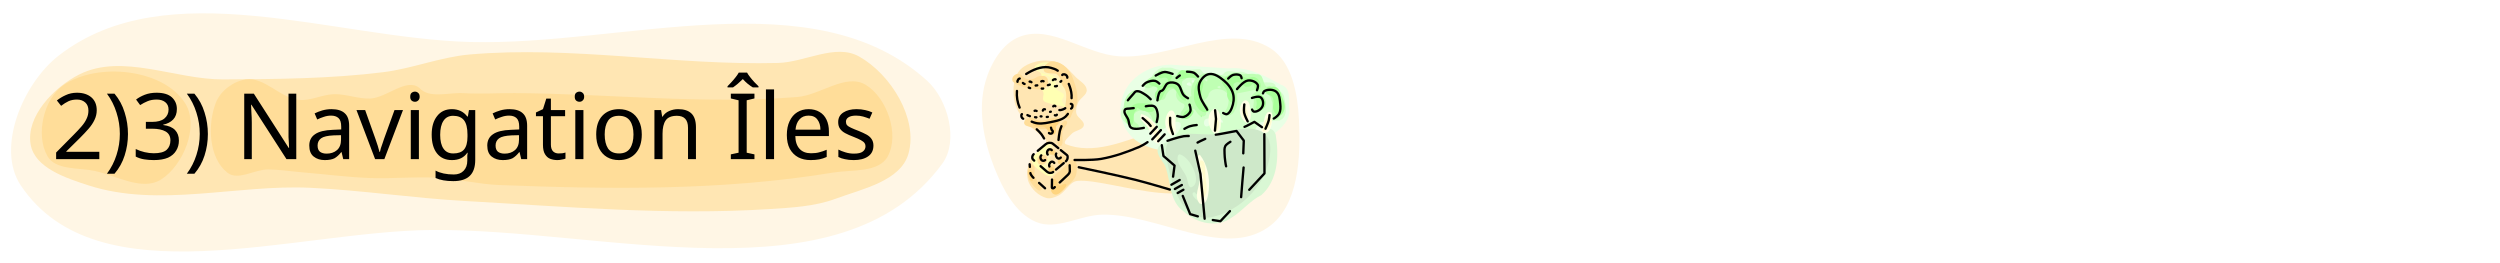
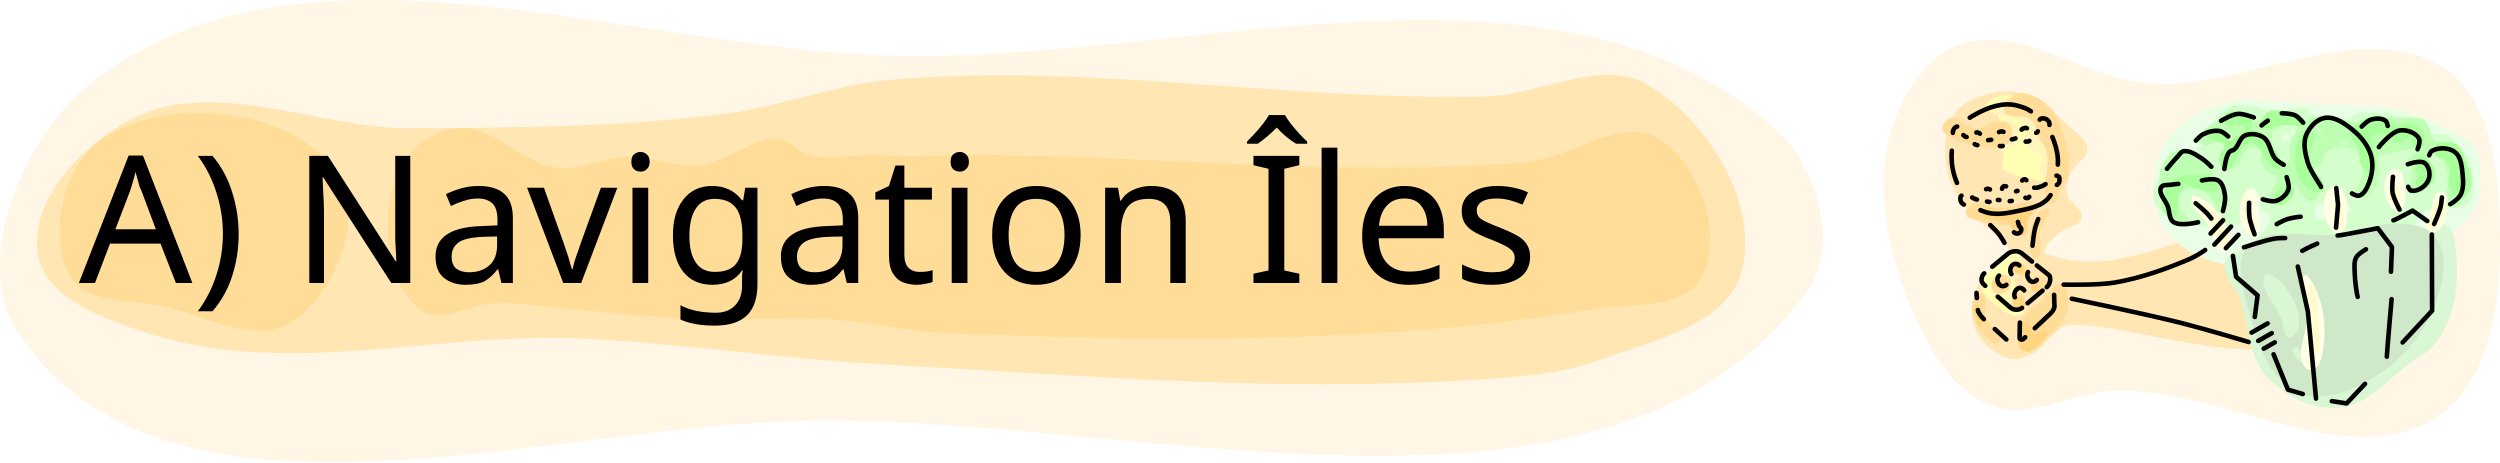
- <svg xmlns="http://www.w3.org/2000/svg" width="800" height="83.976" viewBox="0 0 211.667 22.219" version="1.1" id="svg1">
+ <svg xmlns="http://www.w3.org/2000/svg" width="412.293" height="76.214" viewBox="0 0 109.086 20.165" version="1.1" id="svg1">
  <defs id="defs1">
    <defs id="defs70" transform="translate(-84.983, 111.714)">
      </defs>
    <style transform="translate(-130.185, 41.1648)" id="style111">
polygon {
shape-rendering:crispEdges;
stroke-width:0.099;
}
.s0 {
stroke:#000000;
stroke-width:0.08;
stroke-linecap:round;
stroke-linejoin:round;
fill:none;
}
.s1 {
stroke:#000000;
stroke-width:0.08;
stroke-linecap:round;
stroke-linejoin:round;
fill:none;
}
.s2 {
stroke:#19b219;
stroke-width:0.08;
stroke-linecap:round;
stroke-linejoin:round;
fill:none;
}
.s3 {
stroke:#7f4c00;
stroke-width:0.08;
stroke-linecap:round;
stroke-linejoin:round;
fill:none;
}
.s4 {
stroke:#00cc00;
stroke-width:0.08;
stroke-linecap:round;
stroke-linejoin:round;
fill:none;
}
.s5 {
stroke:#000000;
stroke-width:0.054;
stroke-linecap:round;
stroke-linejoin:round;
fill:none;
}
.s6 {
stroke:#ff19ff;
stroke-width:0.054;
stroke-linecap:round;
stroke-linejoin:round;
fill:none;
}
.s7 {
stroke:#ff0000;
stroke-width:0.08;
stroke-linecap:round;
stroke-linejoin:round;
fill:none;
}
.s8 {
stroke:#ffff00;
stroke-width:0.08;
stroke-linecap:round;
stroke-linejoin:round;
fill:none;
}
.s9 {
stroke:#001919;
stroke-width:0.054;
stroke-linecap:round;
stroke-linejoin:round;
fill:none;
}
.sa {
stroke:#006666;
stroke-width:0.054;
stroke-linecap:round;
stroke-linejoin:round;
fill:none;
}
.sb {
stroke:#00ffff;
stroke-width:0.161;
stroke-linecap:round;
stroke-linejoin:round;
fill:none;
}
.sc {
stroke:#ff0000;
stroke-width:0.429;
stroke-linecap:round;
stroke-linejoin:round;
fill:none;
}
.sd {
stroke:#191919;
stroke-width:0.054;
stroke-linecap:round;
stroke-linejoin:round;
fill:none;
}
.se {
stroke:#000000;
stroke-width:0.054;
stroke-linecap:round;
stroke-linejoin:round;
stroke-dasharray:0.804,0.804;
fill:none;
}
.sf {
stroke:#000000;
stroke-width:0.161;
stroke-linecap:round;
stroke-linejoin:round;
fill:none;
}
.s100 {
stroke:#ff0000;
stroke-width:0.5;
stroke-linecap:round;
stroke-linejoin:round;
fill:none;
}
</style>
  </defs>
-   <g id="layer1" transform="translate(-23.61206,-126.7582)">
+   <g id="layer1" transform="translate(-24.54718,-127.8855)">
    <g id="g4">
      <g id="g1" transform="translate(-76.71522,-0.6621229)">
        <path id="path1" style="fill:#fff6e5;fill-opacity:1;stroke:none;stroke-width:0.2;stroke-linecap:round;stroke-linejoin:round" d="m 178.833,134.265 c -9.574,-8.692 -25.728,-2.952 -38.655,-3.288 -11.628,-0.303 -25.683,-5.98 -34.877,1.146 -3.017,2.338 -5.339,7.814 -3.22,10.989 6.463,9.681 23.076,3.902 34.716,3.781 14.56,-0.151 34.739,6.136 43.319,-5.629 1.397,-1.916 0.473,-5.404 -1.283,-6.998 z" />
        <path id="path8" style="fill:#ffe6b3;fill-opacity:1;stroke:none;stroke-width:0.2;stroke-linecap:round;stroke-linejoin:round" d="m 177.248,140.417 c 0.826,-2.959 -1.503,-6.713 -4.185,-8.213 -2.005,-1.122 -4.574,0.488 -6.871,0.547 -8.703,0.226 -17.436,-1.477 -26.109,-0.717 -2.475,0.217 -4.836,1.191 -7.301,1.497 -4.485,0.558 -9.025,0.589 -13.545,0.613 -4.068,0.022 -8.56,-2.246 -12.196,-0.421 -2.154,1.081 -4.539,3.568 -4.119,5.941 0.349,1.968 2.999,2.839 4.9,3.453 5.968,1.927 12.549,-0.097 18.813,0.205 4.35,0.21 8.669,0.87 13.017,1.114 8.592,0.482 17.22,1.235 25.809,0.687 1.887,-0.121 3.832,-0.215 5.606,-0.872 2.274,-0.842 5.53,-1.498 6.181,-3.833 z" />
        <path id="path141" style="opacity:1;fill:#ffdd99;fill-opacity:1;stroke-width:1;stroke-linecap:round;stroke-linejoin:round" d="m 135.837,134.866 c -1.104,-0.891 -2.744,0.83 -4.161,0.895 -1.024,0.047 -2.029,-0.389 -3.054,-0.368 -1.011,0.02 -1.989,0.589 -2.995,0.484 -1.596,-0.166 -2.905,-1.962 -4.493,-1.731 -1.053,0.154 -2.136,0.961 -2.526,1.95 -0.737,1.868 -0.609,4.708 0.972,5.946 0.902,0.707 2.28,-0.275 3.426,-0.273 0.937,0.001 1.867,0.153 2.801,0.231 1.936,0.162 3.865,0.415 5.806,0.493 1.891,0.076 3.787,-0.13 5.676,-0.025 1.772,0.099 3.516,0.547 5.289,0.618 9.423,0.372 18.968,0.486 28.272,-1.052 1.597,-0.264 3.891,0.038 4.652,-1.391 0.991,-1.86 -0.074,-4.942 -1.873,-6.038 -1.675,-1.02 -3.838,0.869 -5.792,1.027 -7.949,0.644 -15.948,-0.28 -23.923,-0.33 -1.452,-0.009 -2.906,0.09 -4.355,0.005 -1.247,-0.073 -2.892,0.493 -3.722,-0.441 -3e-5,-3e-5 4e-5,-1.1e-4 0,-1.4e-4 z m -30.126,-0.241 c -1.698,1.158 -2.393,4.23 -1.369,6.012 0.698,1.215 2.643,0.959 4.012,1.258 1.845,0.404 4.027,1.734 5.619,0.718 1.895,-1.21 3.23,-4.52 2.042,-6.429 -1.835,-2.95 -7.434,-3.516 -10.304,-1.559 z" />
      </g>
      <text xml:space="preserve" style="font-size:7.761px;line-height:1.25;font-family:Tibet;-inkscape-font-specification:Tibet;text-align:justify;letter-spacing:0px;word-spacing:0px;stroke-width:0.265" x="27.987" y="140.235" id="text2">
-         <tspan id="tspan1" style="font-size:7.761px;stroke-width:0.265" x="27.987" y="140.235">2)3) Navigation Îles</tspan>
+         <tspan id="tspan1" style="font-size:7.761px;stroke-width:0.265" x="27.987" y="140.235">A) Navigation Îles</tspan>
      </text>
    </g>
    <g id="g35" transform="translate(5.481396,0.6592072)">
      <path style="fill:#fff6e5;fill-opacity:1;stroke:none;stroke-width:0.2;stroke-linecap:round;stroke-linejoin:round;stroke-dasharray:none" d="m 125.512,145.334 c -3.852,2.686 -9.353,-1.14 -14.049,-1.061 -1.886,0.032 -3.89,1.355 -5.625,0.615 -1.762,-0.75 -2.794,-2.773 -3.506,-4.551 -0.91,-2.272 -1.435,-4.946 -0.773,-7.303 0.435,-1.551 1.428,-3.271 2.936,-3.839 2.648,-0.997 5.501,1.458 8.323,1.665 4.294,0.315 9.276,-2.985 12.899,-0.66 1.816,1.166 2.283,3.861 2.392,6.016 0.159,3.156 -0.005,7.31 -2.597,9.117 z" id="path2" />
      <path style="fill:#ffe6b3;fill-opacity:1;stroke:none;stroke-width:0.1;stroke-linecap:round;stroke-linejoin:round" d="m 107.714,142.67 c 0.628,-0.283 0.955,-1.19 1.64,-1.255 2.809,-0.268 12.106,3.666 10.754,-2.104 -1.352,-5.77 -7.067,0.866 -11.755,-1.008 -0.266,-0.214 0.289,-0.632 0.522,-0.882 0.281,-0.301 0.933,-0.298 1.017,-0.701 0.082,-0.392 -0.554,-0.63 -0.633,-1.023 -0.059,-0.296 0.032,-0.613 0.144,-0.893 0.162,-0.407 0.762,-0.651 0.738,-1.088 -0.026,-0.475 -0.589,-0.75 -0.925,-1.086 -0.419,-0.42 -0.807,-0.924 -1.353,-1.158 -0.572,-0.245 -1.248,-0.316 -1.857,-0.191 -0.62,0.127 -1.306,0.397 -1.658,0.922 -0.477,0.712 -0.474,1.713 -0.304,2.553 0.128,0.634 0.554,1.184 0.96,1.688 0.329,0.408 0.792,0.687 1.169,1.051 0.185,0.179 0.526,0.298 0.535,0.555 0.024,0.683 -1.051,0.943 -1.315,1.573 -0.241,0.576 -0.407,1.282 -0.182,1.864 0.246,0.637 0.86,1.193 1.519,1.376 0.323,0.09 0.681,-0.056 0.986,-0.194 z" id="path13582-5-6" />
      <path id="path1042-3-1" style="fill:#ffffb3;fill-opacity:1;stroke-width:0.1;stroke-linecap:round;stroke-linejoin:round" d="m 106.843,131.39 c 0.128,0.018 0.252,0.055 0.363,0.113 0.698,0.364 1.284,1.069 1.498,1.828 0.17,0.603 0.242,1.481 -0.255,1.861 -0.182,-0.034 -0.36,-0.089 -0.54,-0.132 -0.335,-0.08 -0.683,-0.113 -1.006,-0.232 -0.149,-0.055 -0.34,-0.083 -0.423,-0.219 -0.116,-0.189 0.047,-0.449 -0.004,-0.665 -0.038,-0.164 -0.185,-0.29 -0.222,-0.454 -0.085,-0.38 0.18,-0.816 0.015,-1.169 -0.1,-0.215 -0.555,-0.214 -0.552,-0.451 0.003,-0.239 0.339,-0.37 0.568,-0.438 0.175,-0.052 0.371,-0.067 0.558,-0.041 z" />
      <path id="path2309-5-8" style="fill:#fff4bd;fill-opacity:1;stroke-width:0.1;stroke-linecap:round;stroke-linejoin:round" d="m 106.716,131.506 c 0.309,0.06 0.589,0.219 0.849,0.389 0.618,0.426 1.122,1.062 1.277,1.807 0.07,0.385 0.085,0.816 -0.123,1.163 -0.081,0.113 -0.222,0.295 -0.377,0.199 -0.175,-0.112 -0.32,-0.32 -0.288,-0.534 0.063,-0.149 0.268,-0.314 0.108,-0.476 -0.179,-0.204 -0.526,-0.215 -0.635,-0.487 -0.122,-0.307 0.047,-0.662 -0.123,-0.956 -0.128,-0.202 -0.393,-0.173 -0.599,-0.204 -0.148,-0.031 -0.294,-0.073 -0.443,-0.107 -0.193,-0.034 -0.289,-0.238 -0.26,-0.418 0.011,-0.198 0.177,-0.359 0.373,-0.375 0.08,-0.012 0.161,-0.011 0.241,6.1e-4 z m -0.147,0.934 c 0.194,0.042 0.44,0.084 0.518,0.296 0.094,0.248 0.047,0.542 -0.096,0.761 -0.106,0.177 -0.37,0.217 -0.52,0.074 -0.23,-0.268 -0.227,-0.674 -0.096,-0.986 0.042,-0.069 0.115,-0.13 0.194,-0.145 z" />
      <path style="fill:#ffffb3;fill-opacity:1;stroke-width:0.1;stroke-linecap:round;stroke-linejoin:round" d="m 107.157,141.008 c 0.111,-0.022 0.201,-0.143 0.227,-0.254 0.051,-0.222 -0.114,-0.442 -0.186,-0.659 -0.067,-0.203 -0.217,-0.385 -0.229,-0.598 -0.019,-0.345 0.35,-0.67 0.259,-1.003 -0.027,-0.098 -0.114,-0.206 -0.215,-0.215 -0.46,-0.04 -0.773,0.507 -1.134,0.796 -0.137,0.11 -0.33,0.19 -0.39,0.355 -0.055,0.152 -0.005,0.335 0.065,0.481 0.121,0.253 0.352,0.446 0.579,0.61 0.306,0.222 0.653,0.561 1.023,0.486 z" id="path10275-6-7" />
      <path style="fill:#fff4bd;fill-opacity:1;stroke-width:0.1;stroke-linecap:round;stroke-linejoin:round" d="m 107.183,140.828 c 0.13,-0.028 0.299,-0.095 0.33,-0.224 0.051,-0.212 -0.13,-0.458 -0.316,-0.571 -0.091,-0.055 -0.228,0.048 -0.32,-0.007 -0.058,-0.034 -0.093,-0.108 -0.101,-0.175 -0.014,-0.121 0.041,-0.247 0.106,-0.35 0.084,-0.134 0.263,-0.189 0.351,-0.321 0.09,-0.137 0.211,-0.307 0.161,-0.463 -0.037,-0.116 -0.177,-0.212 -0.299,-0.212 -0.184,2.1e-4 -0.368,0.155 -0.448,0.32 -0.05,0.104 0.079,0.248 0.017,0.345 -0.082,0.13 -0.32,0.063 -0.427,0.174 -0.154,0.161 -0.331,0.434 -0.225,0.631 0.094,0.175 0.423,0.021 0.579,0.144 0.101,0.08 0.113,0.232 0.179,0.342 0.069,0.116 0.115,0.261 0.229,0.334 0.053,0.034 0.124,0.046 0.185,0.033 z" id="path10570-2-9" />
      <path id="path14463-9-2" style="fill:#ffdd99;fill-opacity:1;stroke:none;stroke-width:0.1;stroke-linecap:round;stroke-linejoin:round" d="m 107.426,131.304 c 0.751,0.126 1.32,0.752 1.552,1.453 0.257,0.715 0.539,1.519 0.275,2.271 -0.177,0.323 -0.358,0.642 -0.47,0.995 -0.386,0.434 -0.546,-0.414 -0.488,-0.705 0.059,-0.557 0.271,-1.387 -0.116,-1.846 -0.327,-0.388 -0.159,-0.869 -0.629,-1.12 -0.358,-0.088 -1.237,0.09 -1.02,-0.549 0.157,-0.327 0.527,-0.563 0.896,-0.5 z m -0.946,1.224 c 0.497,0.052 0.5,0.801 0.115,1.016 -0.374,0.222 -0.835,0.084 -1.243,0.051 -0.513,-0.094 -1.055,-0.233 -1.46,-0.576 -0.237,-0.414 0.342,-0.879 0.708,-0.562 0.277,0.385 0.844,0.488 1.235,0.213 0.179,-0.138 0.428,-0.151 0.645,-0.142 z m 1.315,3.529 c 0.469,0.171 -0.12,0.704 -0.406,0.779 -0.774,0.363 -1.654,0.172 -2.417,-0.111 -0.476,-0.402 0.428,-0.833 0.781,-0.553 0.429,0.228 0.908,0.12 1.336,-0.045 0.228,-0.065 0.471,-0.074 0.706,-0.072 z m -0.693,2.577 c 0.428,-5.1e-4 0.772,0.782 0.117,0.582 -0.422,0.083 -0.536,-0.567 -0.117,-0.582 z m 0.983,0.62 c 0.515,0.054 0.356,0.878 -0.144,0.786 -0.396,-0.095 -0.317,-0.88 0.144,-0.786 z m -1.62,-0.038 c 0.572,0.037 0.355,0.773 -0.096,0.825 -0.521,0.1 -0.558,-0.789 -0.053,-0.821 l 0.064,-0.008 0.084,0.005 z m 2.583,0.401 c 0.336,0.206 0.262,0.733 0.233,1.08 -0.054,0.52 -0.464,0.873 -0.846,1.175 -0.278,0.31 -1.03,0.927 -1.233,0.242 -0.171,-0.5 0.011,-1.079 0.448,-1.382 0.43,-0.276 0.75,-0.668 1.1,-1.03 0.084,-0.063 0.192,-0.104 0.298,-0.086 z m -1.906,0.433 c 0.475,0.049 0.395,0.852 -0.102,0.712 -0.321,-0.099 -0.271,-0.748 0.102,-0.712 z m -1.695,-0.058 c 0.611,0.223 -0.019,0.957 0.439,1.316 0.086,0.267 0.798,0.862 0.223,0.93 -0.371,-0.185 -0.627,-0.556 -0.832,-0.906 -0.169,-0.371 -0.215,-0.832 -0.05,-1.21 0.046,-0.073 0.128,-0.139 0.219,-0.129 z" />
      <path style="fill:#ffdd99;fill-opacity:1;stroke:none;stroke-width:0.1;stroke-linecap:round;stroke-linejoin:round" d="m 107.852,138.48 c 0.443,-0.029 0.128,-0.881 0.251,-1.307 0.082,-0.282 0.555,-0.643 0.321,-0.82 -0.195,-0.148 -0.457,0.235 -0.585,0.443 -0.189,0.308 -0.219,0.705 -0.193,1.065 0.015,0.217 -0.01,0.633 0.206,0.619 z" id="path13710-1-0" />
      <path id="path15154-2-2" style="fill:#ffd580;fill-opacity:1;stroke:none;stroke-width:0.1;stroke-linecap:round;stroke-linejoin:round" d="m 107.498,136.224 c 0.317,0.018 0.313,0.393 0.058,0.513 -0.049,0.196 0.017,0.417 -0.06,0.617 -0.076,0.255 -0.378,0.119 -0.504,-0.017 -0.208,-0.123 -0.224,-0.449 -0.488,-0.497 -0.272,-0.074 -0.591,0.076 -0.834,-0.103 -0.253,-0.237 0.103,-0.558 0.365,-0.399 0.248,0.085 0.519,0.21 0.779,0.088 0.225,-0.076 0.438,-0.225 0.685,-0.203 z m -0.373,2.483 c 0.253,-0.018 0.452,0.489 0.112,0.465 -0.268,-0.045 -0.388,-0.3 -0.112,-0.465 z m 0.779,0.839 c 0.188,0.057 0.252,0.522 -0.026,0.41 -0.287,0.099 -0.218,-0.459 0.026,-0.41 z m -1.623,-0.09 c 0.389,0.09 -0.225,0.579 -0.177,0.154 0.018,-0.08 0.084,-0.17 0.177,-0.154 z m 0.871,0.77 c 0.282,0.009 0.377,0.539 0.045,0.528 -0.335,0.029 -0.389,-0.526 -0.045,-0.528 z m -1.83,0.284 c 0.367,0.08 0.087,0.51 0.247,0.746 0.081,0.286 -0.27,0.156 -0.251,-0.052 -0.02,-0.223 -0.236,-0.456 -0.106,-0.669 0.029,-0.026 0.072,-0.031 0.109,-0.025 z m 2.115,0.743 c 0.268,0.079 0.19,0.604 0.528,0.553 0.145,-0.113 0.557,-0.288 0.42,0.07 -0.181,0.272 -0.415,0.535 -0.719,0.67 -0.246,0.118 -0.52,-0.083 -0.547,-0.341 -0.059,-0.298 -0.053,-0.651 0.154,-0.892 0.043,-0.041 0.104,-0.067 0.164,-0.06 z" />
      <path style="fill:none;stroke:#000000;stroke-width:0.2;stroke-linecap:round;stroke-linejoin:round;stroke-dasharray:none" d="m 107.201,141.302 -0.011,0.675 c -6.3e-4,0.038 0.051,0.069 0.088,0.07 0.063,0.003 0.112,-0.061 0.157,-0.105 m 0.418,-0.393 0.678,-0.637 c 0.052,-0.049 0.099,-0.106 0.134,-0.169 0.022,-0.04 0.036,-0.085 0.046,-0.13 v 0 l -0.015,-0.521" id="path45027-0-7" />
      <path style="fill:none;stroke:#000000;stroke-width:0.2;stroke-linecap:round;stroke-linejoin:round;stroke-dasharray:none" d="m 108.542,135.742 c -0.016,0.025 -0.033,0.048 -0.05,0.071 -0.316,0.441 -0.956,0.53 -1.482,0.641 -0.442,0.094 -0.93,0.168 -1.354,0.011 -0.069,-0.026 -0.124,-0.045 -0.176,-0.067 m -1.023,-1.19 c -0.188,-0.448 -0.265,-0.92 -0.224,-1.406 m 0.783,-1.439 c 0.06,-0.042 0.123,-0.076 0.215,-0.129 0.56,-0.323 1.277,-0.576 1.893,-0.389 0.214,0.065 0.381,0.109 0.56,0.239 m 0.935,1.121 c 0.031,0.066 0.053,0.134 0.085,0.222 0.103,0.287 0.18,0.649 0.153,0.982" id="path37294-3-9-5" />
      <path style="fill:none;stroke:#000000;stroke-width:0.2;stroke-linecap:round;stroke-linejoin:round;stroke-dasharray:none" d="m 106.945,137.363 c 0.052,0.062 0.17,0.07 0.239,0.03 0.059,-0.034 0.088,-0.121 0.079,-0.189 -0.007,-0.052 -0.067,-0.062 -0.098,-0.124 -0.019,-0.039 -0.028,-0.12 -0.048,-0.17" id="path37298-9-3-9" />
      <path style="fill:none;stroke:#000000;stroke-width:0.2;stroke-linecap:round;stroke-linejoin:round;stroke-dasharray:none" d="m 104.757,136.151 c -0.071,-0.03 -0.127,-0.106 -0.145,-0.182 -0.016,-0.068 -0.016,-0.165 0.041,-0.205" id="path37302-4-6-2" />
      <path style="fill:none;stroke:#000000;stroke-width:0.2;stroke-linecap:round;stroke-linejoin:round;stroke-dasharray:none" d="m 104.465,132.749 c -0.044,0.005 -0.087,0.035 -0.116,0.07 -0.045,0.056 -0.079,0.133 -0.071,0.204" id="path37304-7-0-2" />
      <path style="fill:none;stroke:#000000;stroke-width:0.2;stroke-linecap:round;stroke-linejoin:round;stroke-dasharray:none" d="m 108.068,132.448 c 0.026,-0.055 0.111,-0.062 0.171,-0.057 0.073,0.006 0.148,0.045 0.195,0.101 0.041,0.049 0.08,0.124 0.058,0.185" id="path37306-8-6-8" />
      <path style="fill:none;stroke:#000000;stroke-width:0.2;stroke-linecap:round;stroke-linejoin:round;stroke-dasharray:none" d="m 104.737,133.123 c 0.044,0.025 0.088,0.09 0.14,0.083" id="path37310-4-2-9" />
      <path style="fill:none;stroke:#000000;stroke-width:0.2;stroke-linecap:round;stroke-linejoin:round;stroke-dasharray:none" d="m 105.305,133.009 c 0.049,-0.021 0.111,0.016 0.153,0.05" id="path37312-5-6-7" />
      <path style="fill:none;stroke:#000000;stroke-width:0.2;stroke-linecap:round;stroke-linejoin:round;stroke-dasharray:none" d="m 105.232,133.518 c 0,0 0.075,0.044 0.116,0.043" id="path37314-0-1-3" />
      <path style="fill:none;stroke:#000000;stroke-width:0.2;stroke-linecap:round;stroke-linejoin:round;stroke-dasharray:none" d="m 105.816,133.342 c 0.044,-0.001 0.089,-0.008 0.136,-0.017" id="path37316-3-8-6" />
      <path style="fill:none;stroke:#000000;stroke-width:0.2;stroke-linecap:round;stroke-linejoin:round;stroke-dasharray:none" d="m 106.293,132.99 c 0.054,-0.036 0.135,-0.039 0.192,-0.01" id="path37318-6-7-1" />
      <path style="fill:none;stroke:#000000;stroke-width:0.2;stroke-linecap:round;stroke-linejoin:round;stroke-dasharray:none" d="m 106.852,133.309 c 0.063,-0.006 0.103,-0.027 0.157,-0.044" id="path37320-1-9-2" />
      <path style="fill:none;stroke:#000000;stroke-width:0.2;stroke-linecap:round;stroke-linejoin:round;stroke-dasharray:none" d="m 106.33,133.597 c 0.039,0.011 0.085,0.015 0.122,-0.002" id="path37322-0-2-9" />
      <path style="fill:none;stroke:#000000;stroke-width:0.2;stroke-linecap:round;stroke-linejoin:round;stroke-dasharray:none" d="m 107.278,132.883 c 0.027,-0.041 0.065,-0.05 0.103,-0.061 0.04,-0.011 0.09,-0.035 0.125,0.001" id="path37324-6-0-3" />
      <path style="fill:none;stroke:#000000;stroke-width:0.2;stroke-linecap:round;stroke-linejoin:round;stroke-dasharray:none" d="m 107.915,133.021 c 0.045,-0.024 0.049,-0.018 0.072,-0.065" id="path37326-3-2-1" />
      <path style="fill:none;stroke:#000000;stroke-width:0.2;stroke-linecap:round;stroke-linejoin:round;stroke-dasharray:none" d="m 107.456,133.403 c 0,0 0.077,0.008 0.114,-0.002 0.017,-0.005 0.046,-0.026 0.046,-0.026" id="path37328-2-3-9" />
      <path style="fill:none;stroke:#000000;stroke-width:0.2;stroke-linecap:round;stroke-linejoin:round;stroke-dasharray:none" d="m 105.728,135.481 c 0.047,-0.03 0.122,-0.02 0.167,0.013" id="path37330-0-7-4" />
      <path style="fill:none;stroke:#000000;stroke-width:0.2;stroke-linecap:round;stroke-linejoin:round;stroke-dasharray:none" d="m 105.12,135.844 c 0,0 0.124,0.073 0.207,0.089" id="path37332-6-5-7" />
      <path style="fill:none;stroke:#000000;stroke-width:0.2;stroke-linecap:round;stroke-linejoin:round;stroke-dasharray:none" d="m 105.767,136.021 c 0.025,-0.004 0.095,0.034 0.11,0.013" id="path37334-1-9-8" />
      <path style="fill:none;stroke:#000000;stroke-width:0.2;stroke-linecap:round;stroke-linejoin:round;stroke-dasharray:none" d="m 106.241,135.951 c 0.046,0.007 0.033,0.006 0.068,0.004" id="path37336-5-2-4" />
      <path style="fill:none;stroke:#000000;stroke-width:0.2;stroke-linecap:round;stroke-linejoin:round;stroke-dasharray:none" d="m 106.424,135.464 c 0.002,-0.044 0.036,-0.089 0.075,-0.109 0.03,-0.015 0.068,-0.003 0.101,0.002" id="path37338-5-2-5" />
      <path style="fill:none;stroke:#000000;stroke-width:0.2;stroke-linecap:round;stroke-linejoin:round;stroke-dasharray:none" d="m 106.759,136.002 c 0.029,0.009 0.061,-1.2e-4 0.089,-0.01" id="path37340-4-8-0" />
      <path style="fill:none;stroke:#000000;stroke-width:0.2;stroke-linecap:round;stroke-linejoin:round;stroke-dasharray:none" d="m 107.036,135.573 c 0.018,-0.004 0.043,-0.01 0.063,-0.018" id="path37342-7-9-3" />
      <path style="fill:none;stroke:#000000;stroke-width:0.2;stroke-linecap:round;stroke-linejoin:round;stroke-dasharray:none" d="m 107.305,135.103 c 0.025,-0.027 0.059,-0.055 0.096,-0.056 0.032,-7.2e-4 0.064,0.019 0.084,0.044" id="path37344-6-7-6" />
      <path style="fill:none;stroke:#000000;stroke-width:0.2;stroke-linecap:round;stroke-linejoin:round;stroke-dasharray:none" d="m 107.826,135.416 c 0.072,6.1e-4 0.091,0.016 0.186,-0.016 0.126,-0.043 0.205,-0.058 0.309,-0.141" id="path37346-5-3-1" />
      <path style="fill:none;stroke:#000000;stroke-width:0.2;stroke-linecap:round;stroke-linejoin:round;stroke-dasharray:none" d="m 108.798,134.891 c 0.031,-0.002 0.089,0.024 0.115,0.059 0.017,0.022 0.016,0.053 0.017,0.081 0.002,0.057 0.001,0.119 -0.024,0.171 -0.019,0.038 -0.053,0.078 -0.089,0.091" id="path37348-6-6-0" />
      <path style="fill:none;stroke:#000000;stroke-width:0.2;stroke-linecap:round;stroke-linejoin:round;stroke-dasharray:none" d="m 107.444,135.855 c 0.028,0.016 0.064,0.023 0.095,0.015 0.029,-0.007 0.056,-0.03 0.072,-0.055" id="path37350-9-1-6" />
      <path style="fill:none;stroke:#000000;stroke-width:0.2;stroke-linecap:round;stroke-linejoin:round;stroke-dasharray:none" d="m 105.91,137.048 c 0.122,0.116 0.298,0.291 0.39,0.413 0.07,0.094 0.151,0.225 0.229,0.362" id="path37775-3-2-3" />
      <path style="fill:none;stroke:#000000;stroke-width:0.2;stroke-linecap:round;stroke-linejoin:round;stroke-dasharray:none" d="m 107.752,137.947 c 0.022,-0.211 0.061,-0.55 0.11,-0.75 0.028,-0.113 0.09,-0.285 0.14,-0.412" id="path37781-5-9-2" />
      <path style="fill:none;stroke:#000000;stroke-width:0.2;stroke-linecap:round;stroke-linejoin:round;stroke-dasharray:none" d="m 107.39,139.896 c -0.037,-0.067 -0.126,-0.117 -0.202,-0.109 -0.083,0.008 -0.155,0.085 -0.192,0.159 -0.038,0.075 -0.055,0.178 -0.014,0.251" id="path42371-3-0" />
      <path style="fill:none;stroke:#000000;stroke-width:0.2;stroke-linecap:round;stroke-linejoin:round;stroke-dasharray:none" d="m 106.29,139.253 c -0.058,0.054 -0.076,0.151 -0.061,0.229 0.017,0.089 0.075,0.187 0.16,0.219 0.071,0.028 0.172,0.008 0.225,-0.046" id="path42397-1-6" />
      <path style="fill:none;stroke:#000000;stroke-width:0.2;stroke-linecap:round;stroke-linejoin:round;stroke-dasharray:none" d="m 107.177,138.81 c -0.048,-0.056 -0.14,-0.084 -0.212,-0.066 -0.077,0.019 -0.14,0.096 -0.165,0.171 -0.029,0.086 -0.025,0.2 0.033,0.269" id="path42399-9-1" />
      <path style="fill:none;stroke:#000000;stroke-width:0.2;stroke-linecap:round;stroke-linejoin:round;stroke-dasharray:none" d="m 107.557,139.099 c -0.048,0.069 -0.035,0.173 -0.003,0.25 0.033,0.077 0.099,0.157 0.182,0.173 0.072,0.014 0.162,-0.022 0.207,-0.081" id="path42401-4-5" />
      <path style="fill:none;stroke:#000000;stroke-width:0.2;stroke-linecap:round;stroke-linejoin:round;stroke-dasharray:none" d="m 106.237,140.17 0.538,0.466 c 0.07,0.06 0.164,0.101 0.256,0.105 0.092,0.004 0.194,-0.02 0.264,-0.08 m 0.244,-0.204 0.654,-0.549 m 0.183,-0.154 c 0.083,-0.07 0.133,-0.184 0.146,-0.292 0.009,-0.079 0.006,-0.181 -0.055,-0.23 l -0.524,-0.422 m -0.212,-0.171 -0.465,-0.375 c -0.085,-0.068 -0.21,-0.081 -0.318,-0.071 -0.101,0.009 -0.203,0.051 -0.281,0.116 l -0.671,0.557 m -0.35,0.29 c -0.087,0.072 -0.131,0.209 -0.115,0.321 0.013,0.09 0.091,0.161 0.16,0.22" id="path42403-7-5" />
      <path style="fill:none;stroke:#000000;stroke-width:0.2;stroke-linecap:round;stroke-linejoin:round;stroke-dasharray:none" d="m 105.307,140.008 0.019,0.222 m 0.044,0.527 c 0.005,0.065 0.046,0.123 0.08,0.178 0.05,0.08 0.109,0.154 0.179,0.217 m 0.479,0.433 0.503,0.455" id="path43051-8-4" />
      <path id="path17014" style="fill:#e9ffe5;fill-opacity:1;stroke:none;stroke-width:0.2;stroke-linecap:round;stroke-linejoin:round;stroke-dasharray:none" d="m 117.252,131.572 c -1.865,0.018 -3.846,1.203 -4.176,3.149 -0.364,1.503 0.532,3.12 1.96,3.677 1.992,0.98 4.19,0.084 6.252,-0.094 1.505,-0.245 3.063,-0.379 4.529,-0.732 0.775,-0.578 1.713,-1.391 1.445,-2.474 0.021,-0.641 0.128,-1.578 -0.654,-1.816 -1.376,-0.765 -2.875,-1.58 -4.499,-1.391 z" />
      <path id="path19211" style="fill:#d9f7d4;fill-opacity:1;stroke:none;stroke-width:0.2;stroke-linecap:round;stroke-linejoin:round;stroke-dasharray:none" d="m 125.605,137.004 c -1.007,0.705 -2.248,-0.343 -3.293,0.277 -0.58,0.211 -1.345,0.639 -1.904,0.184 -0.212,-0.704 -1.172,-0.361 -1.647,-0.132 -0.795,0.444 -1.717,0.642 -2.484,1.122 -0.477,0.677 0.394,1.262 0.564,1.871 0.418,1.251 0.31,2.842 1.518,3.684 1.069,0.992 2.814,1.428 4.064,0.506 0.866,-0.526 1.545,-1.436 2.5,-1.895 1.431,-1.263 1.505,-3.364 1.217,-5.123 -0.075,-0.232 -0.268,-0.502 -0.535,-0.494 z" />
      <path id="path20126" style="fill:#d4ffcc;fill-opacity:1;stroke:none;stroke-width:0.2;stroke-linecap:round;stroke-linejoin:round;stroke-dasharray:none" d="m 116.572,131.814 c -1.189,0.296 -1.121,1.961 -2.219,2.432 -0.594,0.42 -1.643,0.996 -1.252,1.883 0.731,1.085 2.233,0.971 3.377,0.963 0.523,-0.161 1.004,-0.969 1.584,-0.586 0.282,0.808 -1.168,1.286 -0.594,2.062 0.786,0.713 1.921,0.159 2.851,0.168 0.489,0.04 0.55,-0.2 0.434,-0.611 0.238,-0.49 0.937,0.143 1.25,-0.279 0.288,-0.28 0.439,0.317 0.967,0.049 0.385,-0.165 0.688,-0.517 1.145,-0.482 0.43,-0.256 0.42,-1.128 1.084,-0.979 0.436,-0.078 0.812,-0.141 1.26,-0.129 0.773,-0.273 0.532,-1.36 0.402,-1.955 -0.015,-0.488 -0.702,-0.564 -0.754,-1.057 -0.356,-0.445 -1.067,0.029 -1.375,-0.469 -0.579,-0.163 -0.96,-0.608 -1.578,-0.666 -0.448,0.187 -1.06,-0.31 -1.449,0.202 -0.332,0.293 -0.857,0.175 -1.143,-0.026 -0.441,0.449 -0.534,-0.259 -0.873,-0.381 -0.745,0.01 -1.516,0.238 -2.243,-0.075 -0.264,-0.124 -0.603,0.009 -0.874,-0.063 z m 2.697,1.105 c 0.029,0.6 -0.555,-0.16 -0.028,-0.017 z m -0.441,0.139 c 0.648,0.531 -0.735,0.26 0,0 z m 2.096,3.029 c 0.242,0.061 0.849,0.064 0.715,0.408 -0.427,-0.14 -0.861,-0.062 -1.191,0.27 -0.47,0.253 -0.547,-0.674 -0.025,-0.623 0.166,-0.031 0.334,-0.042 0.502,-0.055 z" />
      <path id="path21099" style="fill:#bfffb3;fill-opacity:1;stroke:none;stroke-width:0.2;stroke-linecap:round;stroke-linejoin:round;stroke-dasharray:none" d="m 116.83,132.15 c -0.638,0.291 -1.696,0.435 -1.863,1.232 0.378,0.505 0.956,-0.126 1.359,-0.26 0.435,0.258 -0.197,0.736 -0.289,1.037 -0.019,0.481 0.722,0.59 0.799,0.074 0.114,-0.366 0.64,-0.922 0.905,-0.361 -0.161,0.482 0.182,0.88 0.619,1.025 0.302,0.341 -0.679,0.842 -0.092,1.008 0.413,0.008 0.659,-0.367 0.918,-0.611 0.276,0.179 0.331,0.636 0.745,0.663 0.613,-0.028 0.228,-0.727 -0.056,-0.94 -0.105,-0.412 0.574,-0.487 0.585,-0.953 0.298,-0.639 1.312,-0.501 1.632,0.037 0.129,0.516 0.065,1.073 -0.293,1.498 0.07,0.563 0.782,0.217 0.879,-0.17 0.314,-0.417 0.193,-0.989 0.199,-1.42 0.514,-0.084 1.121,-0.23 1.639,-0.333 0.118,0.318 -0.686,0.364 -0.265,0.779 0.161,0.375 -0.282,1.029 0.278,1.178 0.733,-0.06 0.669,-0.981 0.436,-1.447 0.166,-0.59 0.811,0.04 0.825,0.41 0.281,0.504 -0.237,1.299 0.351,1.647 0.584,-0.089 0.289,-0.835 0.479,-1.225 0.179,-0.779 -0.437,-1.65 -1.268,-1.588 -0.366,-0.286 -0.187,-1.117 -0.852,-1.042 -0.544,-0.14 -1.094,0.139 -1.591,-0.142 -0.528,-0.13 -0.849,0.543 -1.344,0.244 -0.692,-0.258 -1.576,-0.375 -2.14,0.226 -0.358,0.423 -0.537,0.953 -0.412,1.512 -0.482,0.279 -0.863,-0.525 -0.787,-0.959 -0.173,-0.542 0.585,-0.324 0.32,-0.805 -0.262,-0.447 -0.748,0.194 -1.151,0.045 -0.249,0.016 -0.463,-0.165 -0.564,-0.357 z m 3.51,0.654 c 0.121,0.549 -0.551,-0.277 0,0 z m 1.064,0.566 c 0.325,0.427 -0.577,0.106 0,0 z m -7.305,0.396 c -1.132,0.542 -0.952,2.127 -0.314,2.979 0.157,0.38 1.098,0.268 0.655,-0.152 -0.444,-0.208 -0.529,-0.815 -0.052,-1.037 0.595,-0.367 1.305,0.19 1.336,0.814 0.425,0.331 0.845,-0.463 0.422,-0.739 -0.521,-0.699 -0.928,-2.108 -2.047,-1.865 z" />
      <path id="path22458" style="fill:#a9ff99;fill-opacity:1;stroke:none;stroke-width:0.2;stroke-linecap:round;stroke-linejoin:round;stroke-dasharray:none" d="m 118.225,132.037 c -0.407,0.046 -0.789,0.927 -0.119,0.775 0.423,-0.116 0.885,-0.205 1.299,-0.047 0.421,-0.168 -0.015,-0.722 -0.355,-0.649 z m -1.822,0.045 c -0.433,0.048 -0.248,0.831 0.172,0.604 0.589,-0.123 0.565,0.432 0.039,0.494 -0.253,0.432 -0.488,-0.039 -0.604,-0.283 -0.281,-0.286 -0.999,0.126 -0.506,0.391 0.211,0.162 0.92,0.117 0.506,0.561 -0.276,0.293 0.049,1.162 0.42,0.67 0.283,-0.369 0.393,-1.139 1.01,-1.012 0.447,0.265 0.512,1.163 1.102,1.096 0.246,-0.451 -0.327,-0.862 -0.486,-1.26 -0.174,-0.329 -0.65,-0.34 -0.842,-0.502 0.354,-0.255 -0.048,-0.793 -0.492,-0.715 -0.103,-0.029 -0.209,-0.074 -0.318,-0.043 z m 6.061,0.244 c -0.362,0.127 -0.704,0.396 -0.889,0.707 0.115,0.386 0.563,0.661 0.439,1.106 0.028,0.337 0.445,1.016 0.727,0.468 0.11,-0.478 -0.269,-0.954 -0.164,-1.402 0.465,-0.385 0.671,0.035 0.986,0.232 0.451,0.041 0.466,-0.083 0.661,-0.273 0.121,0.154 0.068,0.615 0.457,0.572 0.47,-0.355 -0.007,-1.225 -0.588,-1.117 -0.552,0.246 -0.715,-0.131 -1.2,-0.238 -0.146,0.005 -0.285,-0.076 -0.429,-0.054 z m -2.852,0.602 c -0.392,0.382 -0.407,1.026 -0.396,1.533 0.071,0.546 0.637,1.428 1.249,1.057 0.132,-0.549 -0.756,-0.835 -0.584,-1.455 -0.1,-0.395 0.453,-1.063 -0.133,-1.188 l -0.093,0.036 z m 6.17,0.52 c -0.472,-0.156 -0.741,0.483 -0.272,0.668 0.534,0.118 0.474,0.608 0.399,1.039 -0.015,0.362 0.434,1.018 0.775,0.594 0.39,-0.463 0.181,-1.058 -0.048,-1.541 -0.074,-0.42 -0.357,-0.879 -0.854,-0.76 z m -1.143,0.617 c -0.407,0.215 0.066,0.761 -0.176,1.078 0.093,0.54 0.735,0.297 0.816,-0.115 0.139,-0.407 -0.194,-0.972 -0.641,-0.963 z m -10.08,0.775 c -0.834,0.033 -1.63,1.325 -0.824,1.885 0.674,-0.032 0.127,-1.033 0.621,-1.268 -0.018,-0.522 0.331,0.099 0.671,0.015 0.301,0.187 1.045,0.203 0.77,-0.317 -0.292,-0.37 -0.822,-0.296 -1.238,-0.314 z m 4.287,0.525 c -0.41,-0.032 -0.905,0.875 -0.266,0.811 0.358,-0.02 1,-0.865 0.266,-0.811 z m 0.951,0.496 c -0.043,0.394 0.229,-0.029 0,0 z" />
      <path id="path23905" style="fill:#cee8c9;fill-opacity:1;stroke:none;stroke-width:0.2;stroke-linecap:round;stroke-linejoin:round;stroke-dasharray:none" d="m 121.639,137.346 c -1.453,0.446 -3.499,-0.446 -4.508,0.691 -0.494,0.557 -0.249,1.508 -0.074,2.232 0.368,1.516 0.871,3.419 2.281,4.087 0.958,0.454 2.208,-0.039 3.131,-0.562 1.251,-0.709 2.334,-1.904 2.835,-3.251 0.351,-0.942 0.666,-2.274 -0.013,-3.015 -0.765,-0.834 -2.267,-0.509 -3.381,-0.311 -0.099,0.018 -0.176,0.1 -0.271,0.129 z m -3.605,1.822 c 0.94,0.288 1.901,2.381 1,2.773 -0.314,0.137 -0.328,-0.601 -0.471,-0.912 -0.261,-0.567 -0.874,-1.134 -0.703,-1.734 0.02,-0.069 0.105,-0.148 0.174,-0.127 z m 1.281,3.23 c 0.143,0.321 0.998,0.425 0.785,0.705 -0.238,0.313 -1.044,-0.246 -0.994,-0.637 0.009,-0.073 0.15,-0.111 0.209,-0.068 1e-5,1e-5 -10e-6,3e-5 0,4e-5 z" />
      <path id="path22840" style="fill:#ffffe5;fill-opacity:1;stroke:none;stroke-width:0.2;stroke-linecap:round;stroke-linejoin:round;stroke-dasharray:none" d="m 123.441,134.639 c -0.575,0.46 -0.357,1.555 0.242,1.869 0.547,-0.257 0.296,-1.043 0.25,-1.525 -0.04,-0.209 -0.254,-0.509 -0.492,-0.344 z m -2.49,0.656 c -0.747,0.399 -0.576,1.619 -0.021,2.1 0.653,0.126 0.546,-0.788 0.559,-1.203 -0.026,-0.329 -0.143,-0.865 -0.538,-0.896 z m -3.791,0.188 c -0.54,0.546 -0.49,1.631 0.154,2.086 0.599,-0.032 0.253,-0.827 0.345,-1.213 0.031,-0.318 -0.029,-1.065 -0.499,-0.873 z m 8.33,0.107 c -0.391,0.288 -0.254,0.903 -0.559,1.262 -0.158,0.476 0.415,0.711 0.674,0.279 0.262,-0.359 0.18,-0.837 0.248,-1.258 -0.004,-0.187 -0.176,-0.354 -0.363,-0.283 z m -10.736,0.168 c -0.317,0.578 0.56,0.84 0.666,1.358 0.259,0.352 0.261,1.126 0.785,1.142 0.488,-0.441 0.032,-1.199 -0.259,-1.651 -0.297,-0.378 -0.721,-0.765 -1.192,-0.849 z m 4.895,3.457 c -0.594,0.524 0.239,1.27 0.085,1.922 -0.013,0.713 -0.574,1.574 -0.034,2.197 0.651,0.22 0.718,-0.739 0.777,-1.174 0.091,-1.014 -0.123,-2.146 -0.748,-2.945 l -0.047,-0.006 z" />
      <path id="path35" style="fill:#fffbcc;fill-opacity:1;stroke:none;stroke-width:0.2;stroke-linecap:round;stroke-linejoin:round;stroke-dasharray:none" d="m 123.461,135.109 c -0.325,0.34 -0.163,0.978 0.219,1.207 0.215,-0.357 0.084,-0.97 -0.219,-1.207 z m -6.387,0.766 c -0.177,0.515 -0.076,1.181 0.277,1.576 0.343,-0.32 -0.115,-0.841 -0.055,-1.25 -0.04,-0.111 -0.035,-0.436 -0.223,-0.326 z m 8.498,0.072 c -0.451,0.227 -0.435,0.875 -0.539,1.281 0.503,0.005 0.921,-0.801 0.713,-1.248 -0.049,-0.037 -0.115,-0.044 -0.174,-0.033 z m -10.402,0.115 c -0.255,0.527 0.547,0.828 0.646,1.316 0.076,0.349 0.604,1.086 0.471,0.266 -0.118,-0.642 -0.585,-1.237 -1.118,-1.583 z m 5.756,0.469 c -0.14,0.388 0.023,1.129 0.359,0.443 0.133,-0.313 0.039,-0.865 -0.33,-0.916 -0.01,0.158 -0.019,0.315 -0.029,0.473 z m -1.184,3.154 c -0.128,0.635 0.437,1.222 0.207,1.864 0.029,0.444 -0.33,0.977 0.01,1.357 0.643,-0.549 0.167,-1.499 0.227,-2.213 -0.05,-0.313 0.039,-1.101 -0.444,-1.007 z" />
      <path style="fill:none;stroke:#000000;stroke-width:0.2;stroke-linecap:round;stroke-linejoin:round;stroke-dasharray:none" d="m 109.112,139.645 c 0,0 1.511,0.037 2.251,-0.093 1.114,-0.195 2.203,-0.581 3.235,-1.019 0.165,-0.07 0.497,-0.255 0.688,-0.398" id="path2928" />
      <path style="fill:none;stroke:#000000;stroke-width:0.2;stroke-linecap:round;stroke-linejoin:round;stroke-dasharray:none" d="m 109.466,140.26 c 0,0 3.222,0.667 4.816,1.069 0.974,0.246 2.901,0.82 2.901,0.82" id="path2930" />
      <path style="fill:none;stroke:#000000;stroke-width:0.2;stroke-linecap:round;stroke-linejoin:round;stroke-dasharray:none" d="m 117.311,141.739 0.699,-0.4" id="path2932" />
      <path style="fill:none;stroke:#000000;stroke-width:0.2;stroke-linecap:round;stroke-linejoin:round;stroke-dasharray:none" d="m 117.603,142.101 0.59,-0.338" id="path2934" />
      <path style="fill:none;stroke:#000000;stroke-width:0.2;stroke-linecap:round;stroke-linejoin:round;stroke-dasharray:none" d="m 117.843,142.44 c 0.018,-0.01 0.48,-0.275 0.48,-0.275" id="path2936" />
      <path style="fill:none;stroke:#000000;stroke-width:0.2;stroke-linecap:round;stroke-linejoin:round;stroke-dasharray:none" d="m 118.272,142.687 0.626,1.54 0.648,0.192" id="path2968" />
      <path style="fill:none;stroke:#000000;stroke-width:0.2;stroke-linecap:round;stroke-linejoin:round;stroke-dasharray:none" d="m 117.452,141.056 0.123,-0.94 -0.938,-0.811 -0.14,-0.915" id="path2970" />
      <path style="fill:none;stroke:#000000;stroke-width:0.2;stroke-linecap:round;stroke-linejoin:round;stroke-dasharray:none" d="m 120.123,144.617 -0.353,-3.787 -0.441,-1.973" id="path2972" />
      <path style="fill:none;stroke:#000000;stroke-width:0.2;stroke-linecap:round;stroke-linejoin:round;stroke-dasharray:none" d="m 120.814,144.729 0.644,0.099 0.805,-0.853" id="path2974" />
      <path style="fill:none;stroke:#000000;stroke-width:0.2;stroke-linecap:round;stroke-linejoin:round;stroke-dasharray:none" d="m 115.554,136.762 c 0,0 -0.114,-0.153 -0.18,-0.222 -0.155,-0.161 -0.502,-0.445 -0.502,-0.445" id="path2980" />
      <path style="fill:none;stroke:#000000;stroke-width:0.2;stroke-linecap:round;stroke-linejoin:round;stroke-dasharray:none" d="m 114.976,136.924 c 0,0 -0.783,0.196 -1.074,-0.011 -0.196,-0.139 -0.164,-0.452 -0.244,-0.678 -0.099,-0.278 -0.432,-0.574 -0.293,-0.834 0.072,-0.136 0.295,-0.089 0.447,-0.117 0.1,-0.018 0.304,-0.032 0.304,-0.032" id="path2982" />
      <path style="fill:none;stroke:#000000;stroke-width:0.2;stroke-linecap:round;stroke-linejoin:round;stroke-dasharray:none" d="m 113.623,134.59 c 0,0 0.299,-0.367 0.464,-0.535 0.079,-0.081 0.141,-0.207 0.253,-0.228 0.283,-0.051 0.558,0.166 0.804,0.316 0.156,0.095 0.411,0.359 0.411,0.359" id="path2984" />
      <path style="fill:none;stroke:#000000;stroke-width:0.2;stroke-linecap:round;stroke-linejoin:round;stroke-dasharray:none" d="m 115.145,135.1 c 0,0 0.519,-0.125 0.719,0.008 0.205,0.137 0.258,0.435 0.29,0.679 0.029,0.216 -0.092,0.649 -0.092,0.649" id="path2986" />
      <path style="fill:none;stroke:#000000;stroke-width:0.2;stroke-linecap:round;stroke-linejoin:round;stroke-dasharray:none" d="m 117.442,137.451 c 0,0 -0.18,-0.477 -0.22,-0.726 -0.035,-0.214 -0.018,-0.65 -0.018,-0.65" id="path2988" />
      <path style="fill:none;stroke:#000000;stroke-width:0.2;stroke-linecap:round;stroke-linejoin:round;stroke-dasharray:none" d="m 116.125,134.599 c 0,0 0.053,-0.546 0.219,-0.745 0.051,-0.06 0.151,-0.056 0.212,-0.106 0.198,-0.163 0.235,-0.507 0.47,-0.609 0.244,-0.106 0.572,-0.068 0.795,0.077 0.304,0.197 0.293,0.676 0.535,0.946 0.098,0.109 0.358,0.256 0.358,0.256" id="path2990" />
      <path style="fill:none;stroke:#000000;stroke-width:0.2;stroke-linecap:round;stroke-linejoin:round;stroke-dasharray:none" d="m 117.803,135.923 c 0,0 0.392,0.127 0.576,0.069 0.229,-0.072 0.454,-0.256 0.537,-0.482 0.064,-0.174 -0.074,-0.552 -0.074,-0.552" id="path2992" />
      <path style="fill:none;stroke:#000000;stroke-width:0.2;stroke-linecap:round;stroke-linejoin:round;stroke-dasharray:none" d="m 114.881,133.362 c 0,0 0.185,-0.214 0.308,-0.274 0.23,-0.112 0.505,-0.19 0.755,-0.138 0.137,0.028 0.348,0.232 0.348,0.232" id="path2994" />
      <path style="fill:none;stroke:#000000;stroke-width:0.2;stroke-linecap:round;stroke-linejoin:round;stroke-dasharray:none" d="m 115.98,132.496 c 0,0 0.47,-0.279 0.734,-0.301 0.237,-0.02 0.695,0.158 0.695,0.158" id="path2996" />
      <path style="fill:none;stroke:#000000;stroke-width:0.2;stroke-linecap:round;stroke-linejoin:round;stroke-dasharray:none" d="m 117.747,132.7 c 0,0 0.126,-0.112 0.272,-0.209" id="path2998" />
      <path style="fill:none;stroke:#000000;stroke-width:0.2;stroke-linecap:round;stroke-linejoin:round;stroke-dasharray:none" d="m 115.691,137.898 0.727,-0.784" id="path3026" />
      <path style="fill:none;stroke:#000000;stroke-width:0.2;stroke-linecap:round;stroke-linejoin:round;stroke-dasharray:none" d="m 115.523,137.417 0.545,-0.58" id="path3028" />
      <path style="fill:none;stroke:#000000;stroke-width:0.2;stroke-linecap:round;stroke-linejoin:round;stroke-dasharray:none" d="m 116.191,138.055 0.545,-0.58" id="path3030" />
      <path style="fill:none;stroke:#000000;stroke-width:0.2;stroke-linecap:round;stroke-linejoin:round;stroke-dasharray:none" d="m 116.979,138.019 c 0,0 0.906,-0.312 1.377,-0.387 0.139,-0.022 0.421,-0.018 0.421,-0.018" id="path3032" />
      <path style="fill:none;stroke:#000000;stroke-width:0.2;stroke-linecap:round;stroke-linejoin:round;stroke-dasharray:none" d="m 118.411,137.007 c 0,0 0.3,-0.174 0.465,-0.22 0.187,-0.052 0.38,-0.088 0.575,-0.103" id="path3034" />
      <path style="fill:none;stroke:#000000;stroke-width:0.2;stroke-linecap:round;stroke-linejoin:round;stroke-dasharray:none" d="m 119.524,138.171 c 0,0 0.346,-0.192 0.651,-0.314" id="path3036" />
      <path style="opacity:1;fill:none;stroke:#000000;stroke-width:0.2;stroke-linecap:round;stroke-linejoin:round;stroke-opacity:1" d="m 123.213,142.79 c 0,-0.131 0.209,-2.508 0.209,-2.508" id="path3" />
      <path style="opacity:1;fill:none;stroke:#000000;stroke-width:0.2;stroke-linecap:round;stroke-linejoin:round;stroke-opacity:1" d="m 123.902,142.169 1.288,-1.387 -0.013,-3.322" id="path4" />
      <path style="opacity:1;fill:none;stroke:#000000;stroke-width:0.2;stroke-linecap:round;stroke-linejoin:round;stroke-opacity:1" d="m 121.942,140.179 c -0.033,-0.08 -0.128,-0.717 -0.132,-1.08 -0.003,-0.211 -0.036,-0.444 0.062,-0.631 0.087,-0.167 0.432,-0.364 0.432,-0.364" id="path5" />
      <path style="opacity:1;fill:none;stroke:#000000;stroke-width:0.2;stroke-linecap:round;stroke-linejoin:round;stroke-opacity:1" d="m 121.067,137.504 c 0.068,0.009 1.753,-0.317 1.753,-0.317 l 0.618,0.816 -0.044,1.079" id="path6" />
      <path style="opacity:1;fill:none;stroke:#000000;stroke-width:0.2;stroke-linecap:round;stroke-linejoin:round;stroke-opacity:1" d="m 123.501,136.839 c 0.08,-0.01 0.835,-0.422 0.835,-0.422 l 0.642,0.452" id="path7" />
      <path style="opacity:1;fill:none;stroke:#000000;stroke-width:0.2;stroke-linecap:round;stroke-linejoin:round;stroke-opacity:1" d="m 120.998,137.159 0.088,-0.989 -0.078,-0.737" id="path9" />
      <path style="opacity:1;fill:none;stroke:#000000;stroke-width:0.2;stroke-linecap:round;stroke-linejoin:round;stroke-opacity:1" d="m 120.342,135.384 c 0,-0.06 -0.465,-0.674 -0.576,-1.06 -0.11,-0.386 -0.221,-0.829 -0.072,-1.202 0.137,-0.341 0.445,-0.688 0.807,-0.75 0.443,-0.076 0.89,0.251 1.239,0.536 0.357,0.291 0.673,0.687 0.791,1.132 0.103,0.385 0.042,0.82 -0.106,1.191 -0.084,0.211 -0.205,0.467 -0.422,0.534 -0.104,0.032 -0.311,-0.098 -0.311,-0.098" id="path10" />
      <path style="opacity:1;fill:none;stroke:#000000;stroke-width:0.2;stroke-linecap:round;stroke-linejoin:round;stroke-opacity:1" d="m 123.769,136.373 c 0,0 -0.253,-0.472 -0.302,-0.731 -0.043,-0.229 0.015,-0.7 0.015,-0.7" id="path11" />
      <path style="opacity:1;fill:none;stroke:#000000;stroke-width:0.2;stroke-linecap:round;stroke-linejoin:round;stroke-opacity:1" d="m 122.866,133.643 c 0,0 0.53,-0.672 0.916,-0.725 0.298,-0.041 0.682,0.089 0.833,0.349 0.08,0.138 -0.06,0.473 -0.06,0.473" id="path12" />
      <path style="opacity:1;fill:none;stroke:#000000;stroke-width:0.2;stroke-linecap:round;stroke-linejoin:round;stroke-opacity:1" d="m 124.131,134.393 c 0,0 0.545,-0.199 0.741,-0.048 0.203,0.156 0.254,0.518 0.15,0.752 -0.117,0.266 -0.461,0.501 -0.747,0.448 -0.071,-0.013 -0.133,-0.169 -0.133,-0.169" id="path13" />
      <path style="opacity:1;fill:none;stroke:#000000;stroke-width:0.2;stroke-linecap:round;stroke-linejoin:round;stroke-opacity:1" d="m 125.276,136.999 c 0,0 0.213,-0.468 0.278,-0.716 0.037,-0.143 0.062,-0.44 0.062,-0.44" id="path14" />
      <path style="opacity:1;fill:none;stroke:#000000;stroke-width:0.2;stroke-linecap:round;stroke-linejoin:round;stroke-opacity:1" d="m 125.978,136.136 c 0.049,-0.017 0.359,-0.228 0.453,-0.408 0.126,-0.245 0.124,-0.546 0.096,-0.82 -0.037,-0.366 -0.055,-0.825 -0.347,-1.048 -0.264,-0.202 -0.701,-0.207 -0.995,-0.053 -0.069,0.036 -0.123,0.198 -0.123,0.198" id="path15" />
      <path style="opacity:1;fill:none;stroke:#000000;stroke-width:0.2;stroke-linecap:round;stroke-linejoin:round;stroke-opacity:1" d="m 118.632,132.169 c 0,0 0.4,0.005 0.575,0.088 0.145,0.069 0.358,0.322 0.358,0.322" id="path16" />
      <path style="opacity:1;fill:none;stroke:#000000;stroke-width:0.2;stroke-linecap:round;stroke-linejoin:round;stroke-opacity:1" d="m 122.118,132.751 c 0,0 0.24,-0.257 0.402,-0.304 0.205,-0.06 0.466,-0.075 0.639,0.05 0.066,0.048 0.094,0.224 0.094,0.224" id="path17" />
    </g>
  </g>
</svg>
